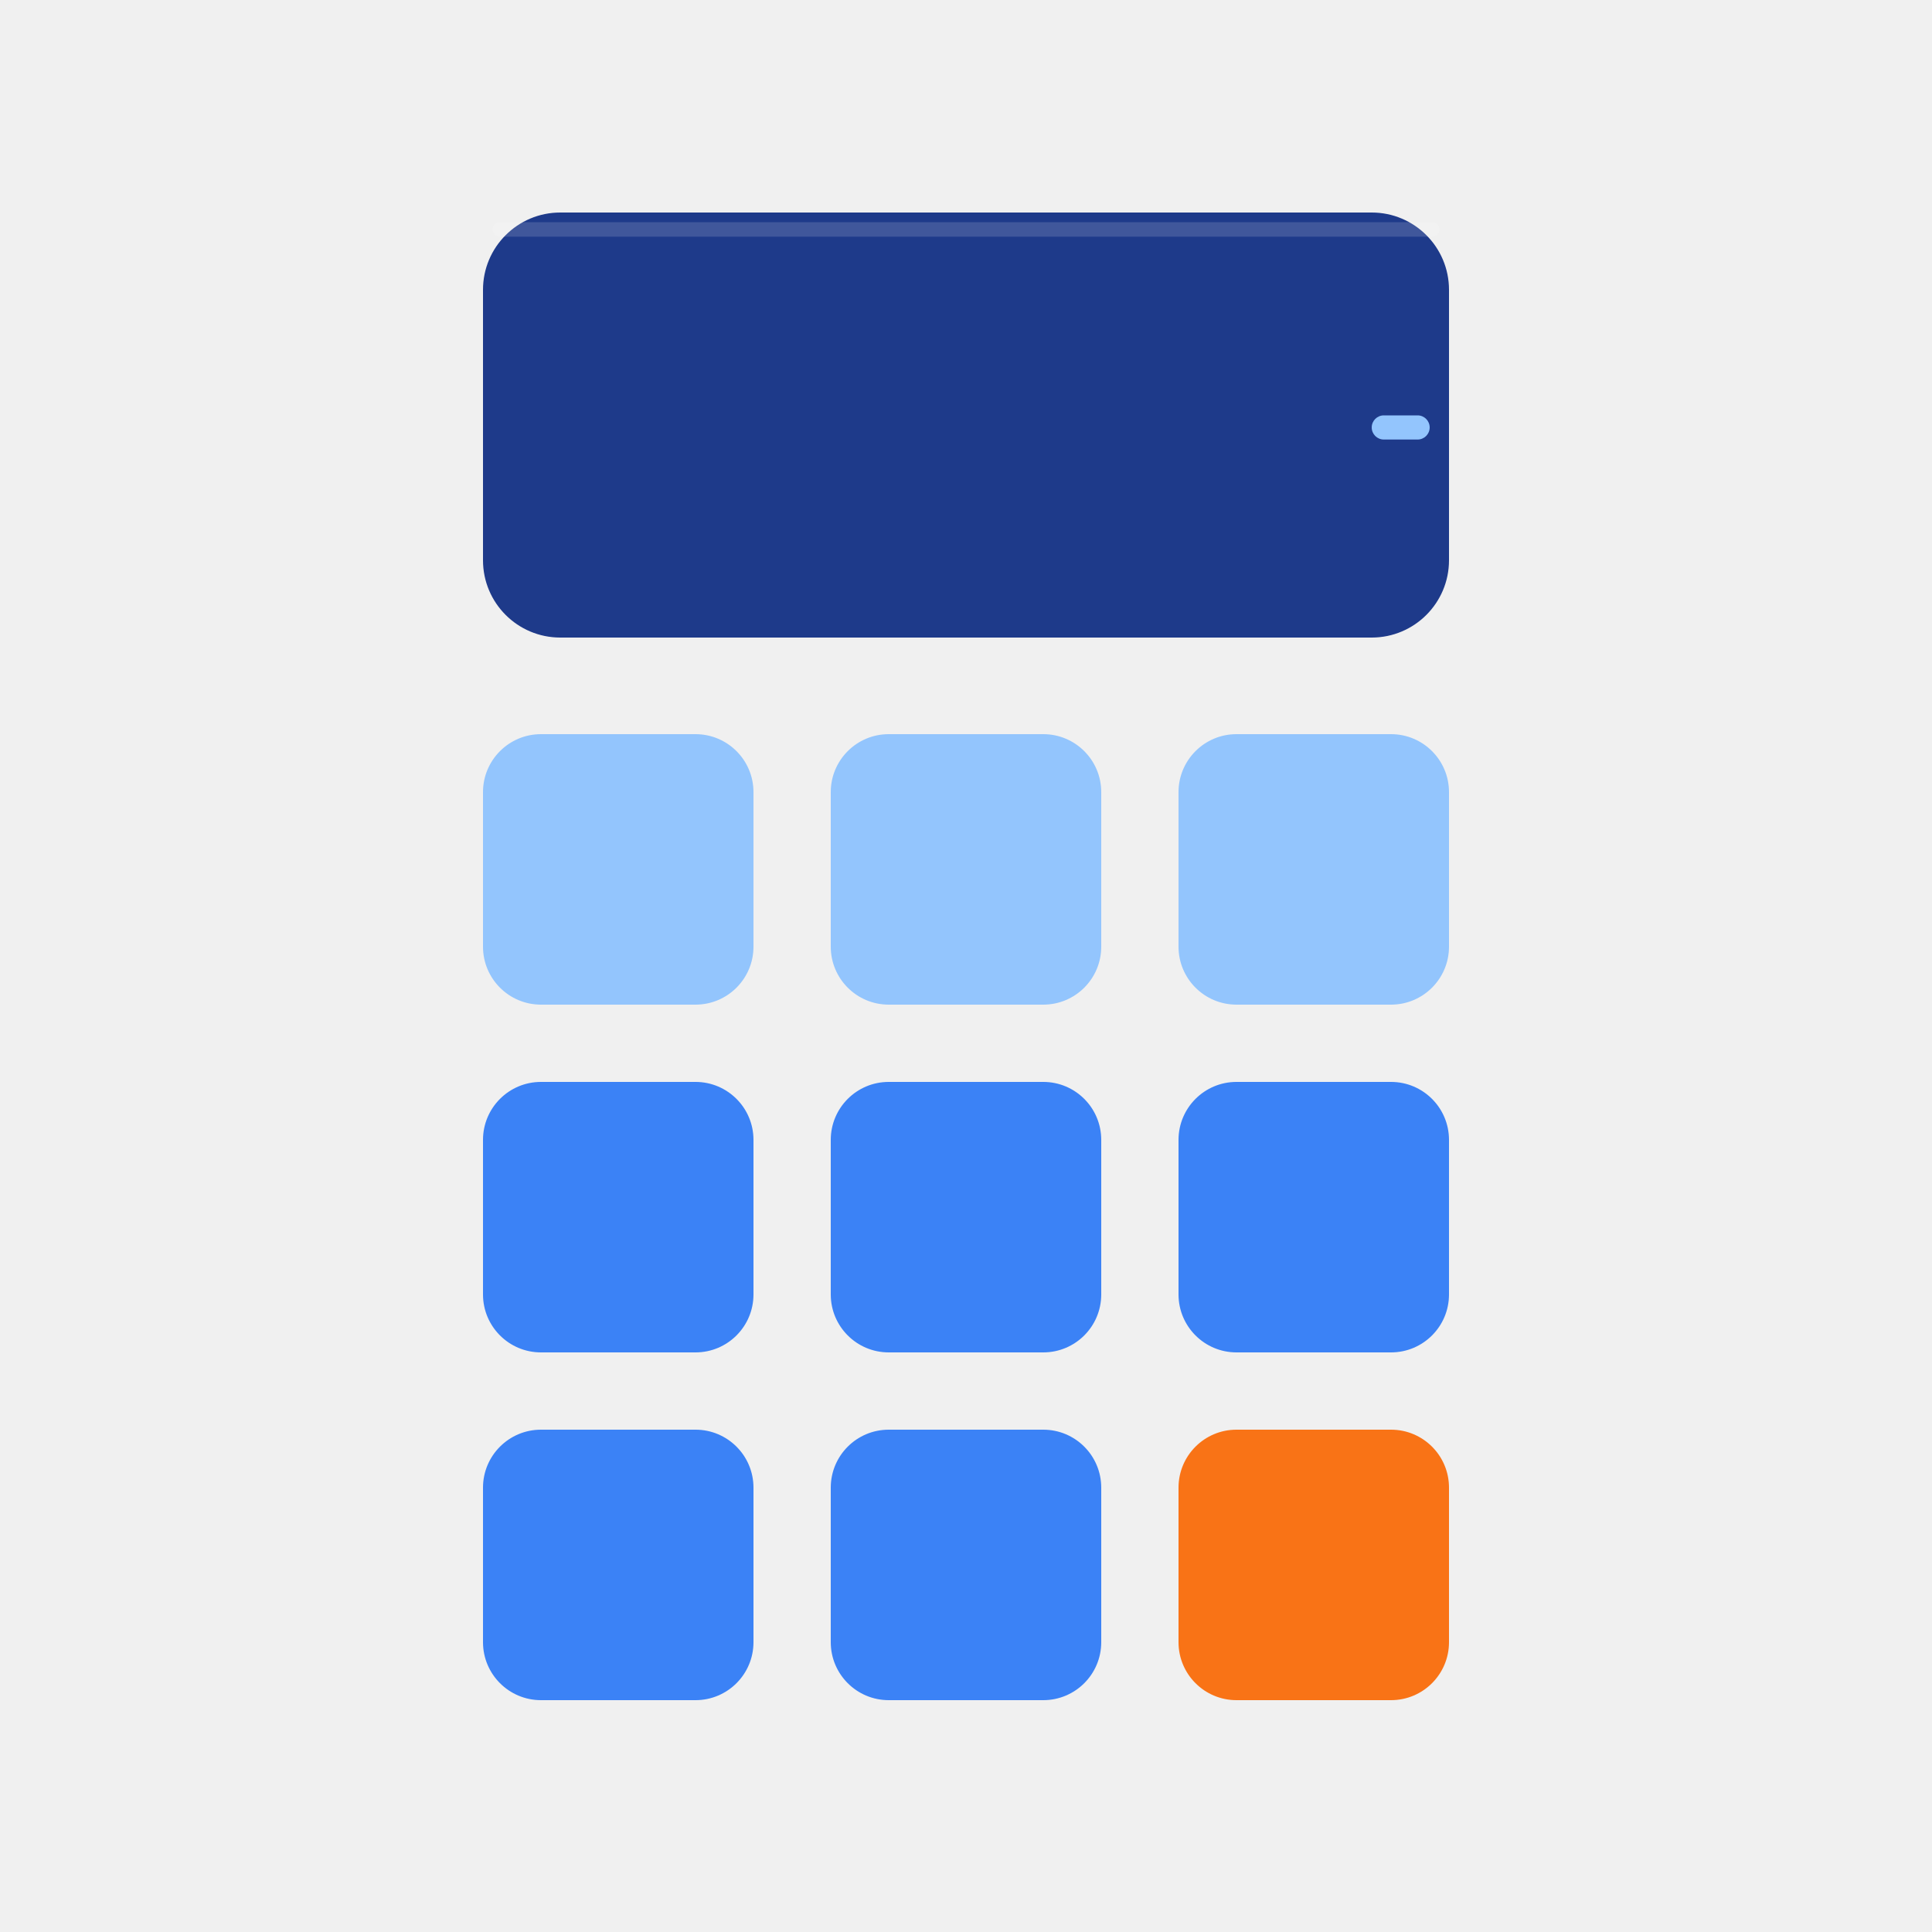
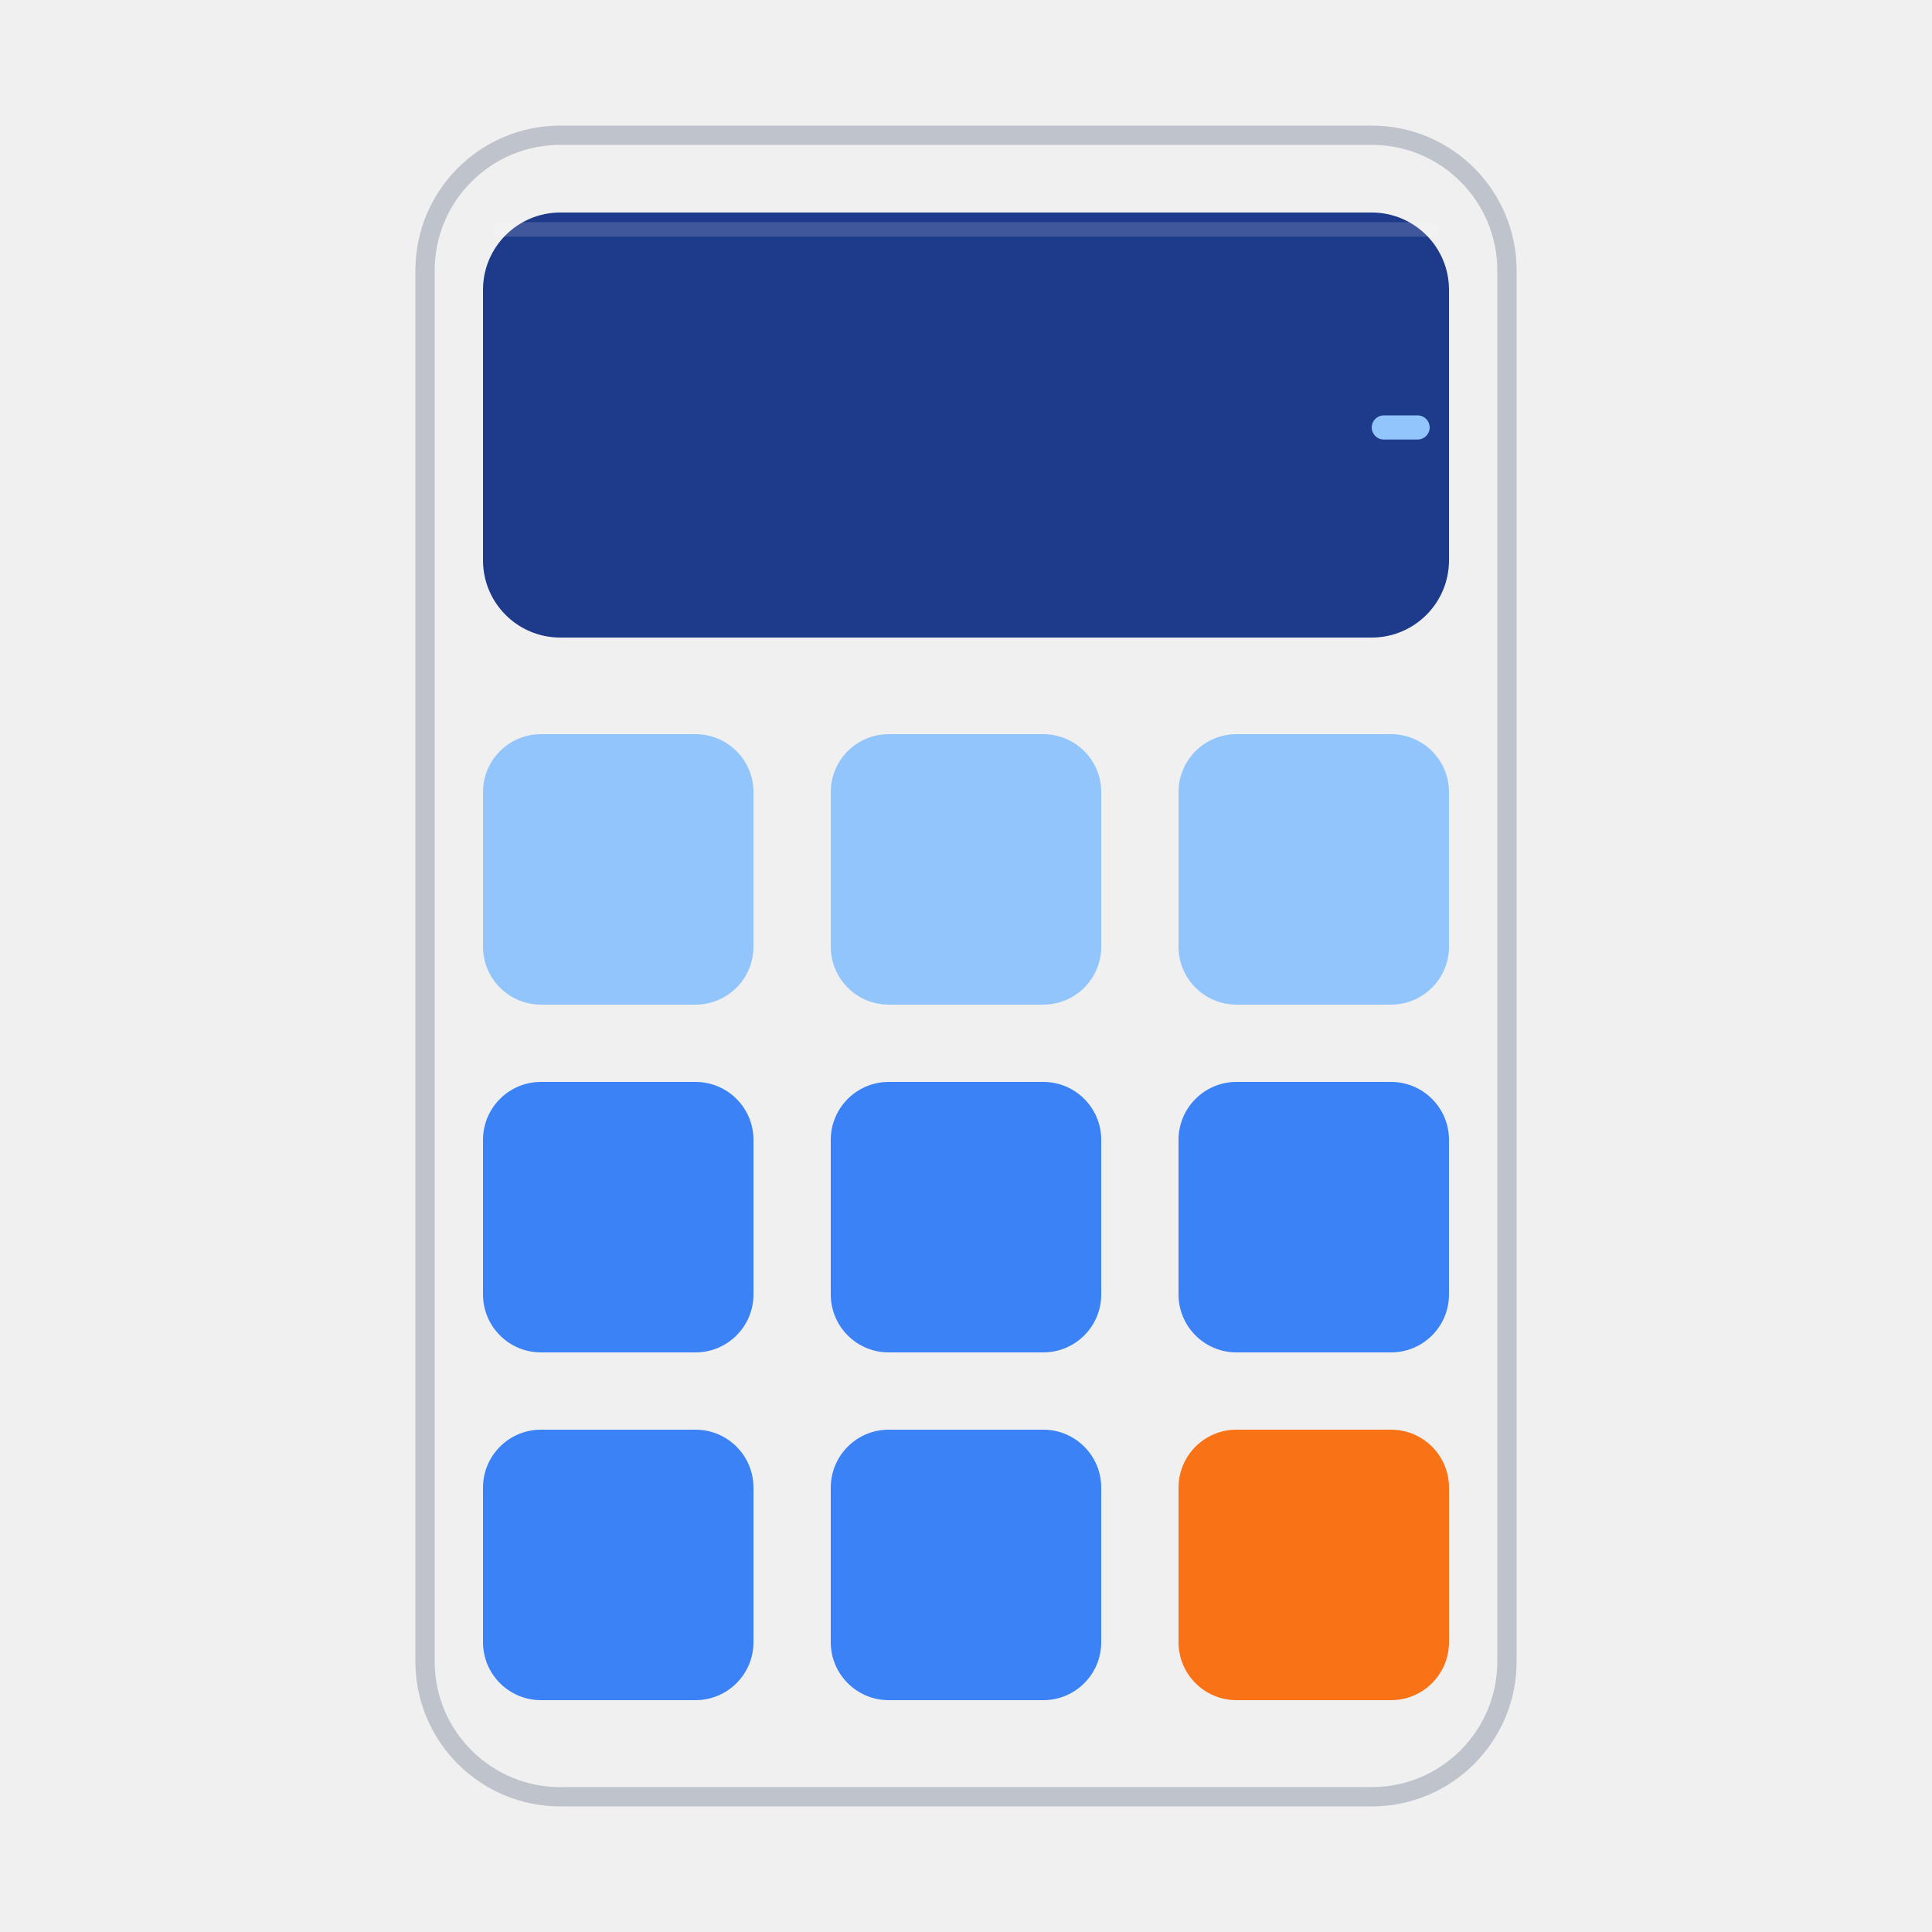
<svg xmlns="http://www.w3.org/2000/svg" width="200" height="200" viewBox="0 0 200 200" fill="none">
+   <rect x="44" y="14" width="112" height="172" rx="14" fill="none" stroke="#64748B" stroke-width="2" stroke-opacity="0.35" />
  <rect x="50" y="22" width="100" height="44" rx="8" fill="#1E3A8A" />
  <rect x="51" y="23" width="98" height="1.5" rx="0.75" fill="white" opacity="0.15" />
  <rect x="142" y="43" width="6" height="2.5" rx="1.25" fill="#93C5FD" />
  <rect x="50" y="76" width="28" height="28" rx="6" fill="#93C5FD" />
  <rect x="86" y="76" width="28" height="28" rx="6" fill="#93C5FD" />
  <rect x="122" y="76" width="28" height="28" rx="6" fill="#93C5FD" />
  <rect x="50" y="112" width="28" height="28" rx="6" fill="#3B82F6" />
  <rect x="86" y="112" width="28" height="28" rx="6" fill="#3B82F6" />
  <rect x="122" y="112" width="28" height="28" rx="6" fill="#3B82F6" />
  <rect x="50" y="148" width="28" height="28" rx="6" fill="#3B82F6" />
  <rect x="86" y="148" width="28" height="28" rx="6" fill="#3B82F6" />
  <rect x="122" y="148" width="28" height="28" rx="6" fill="#F97316" />
</svg>
